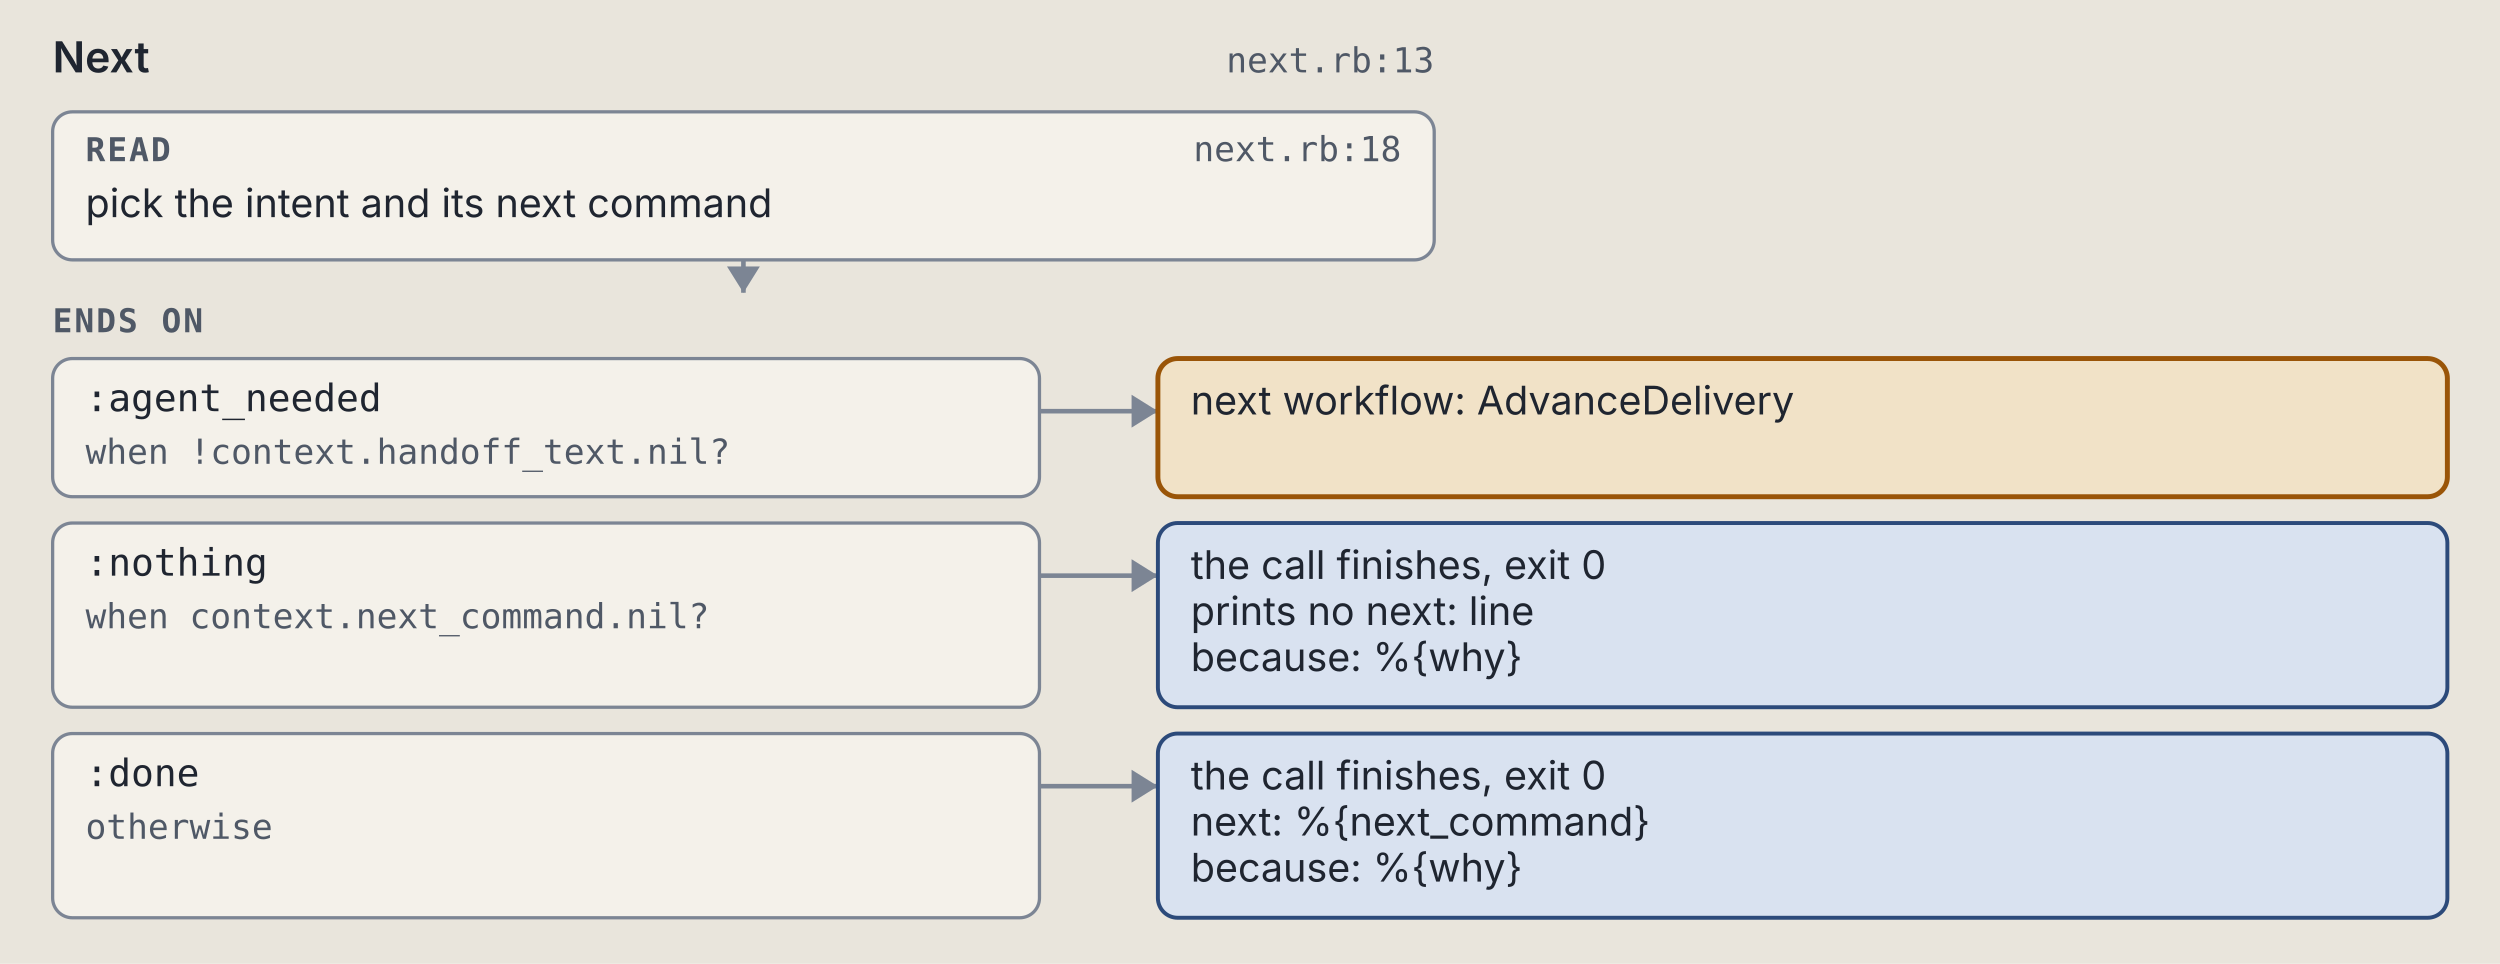
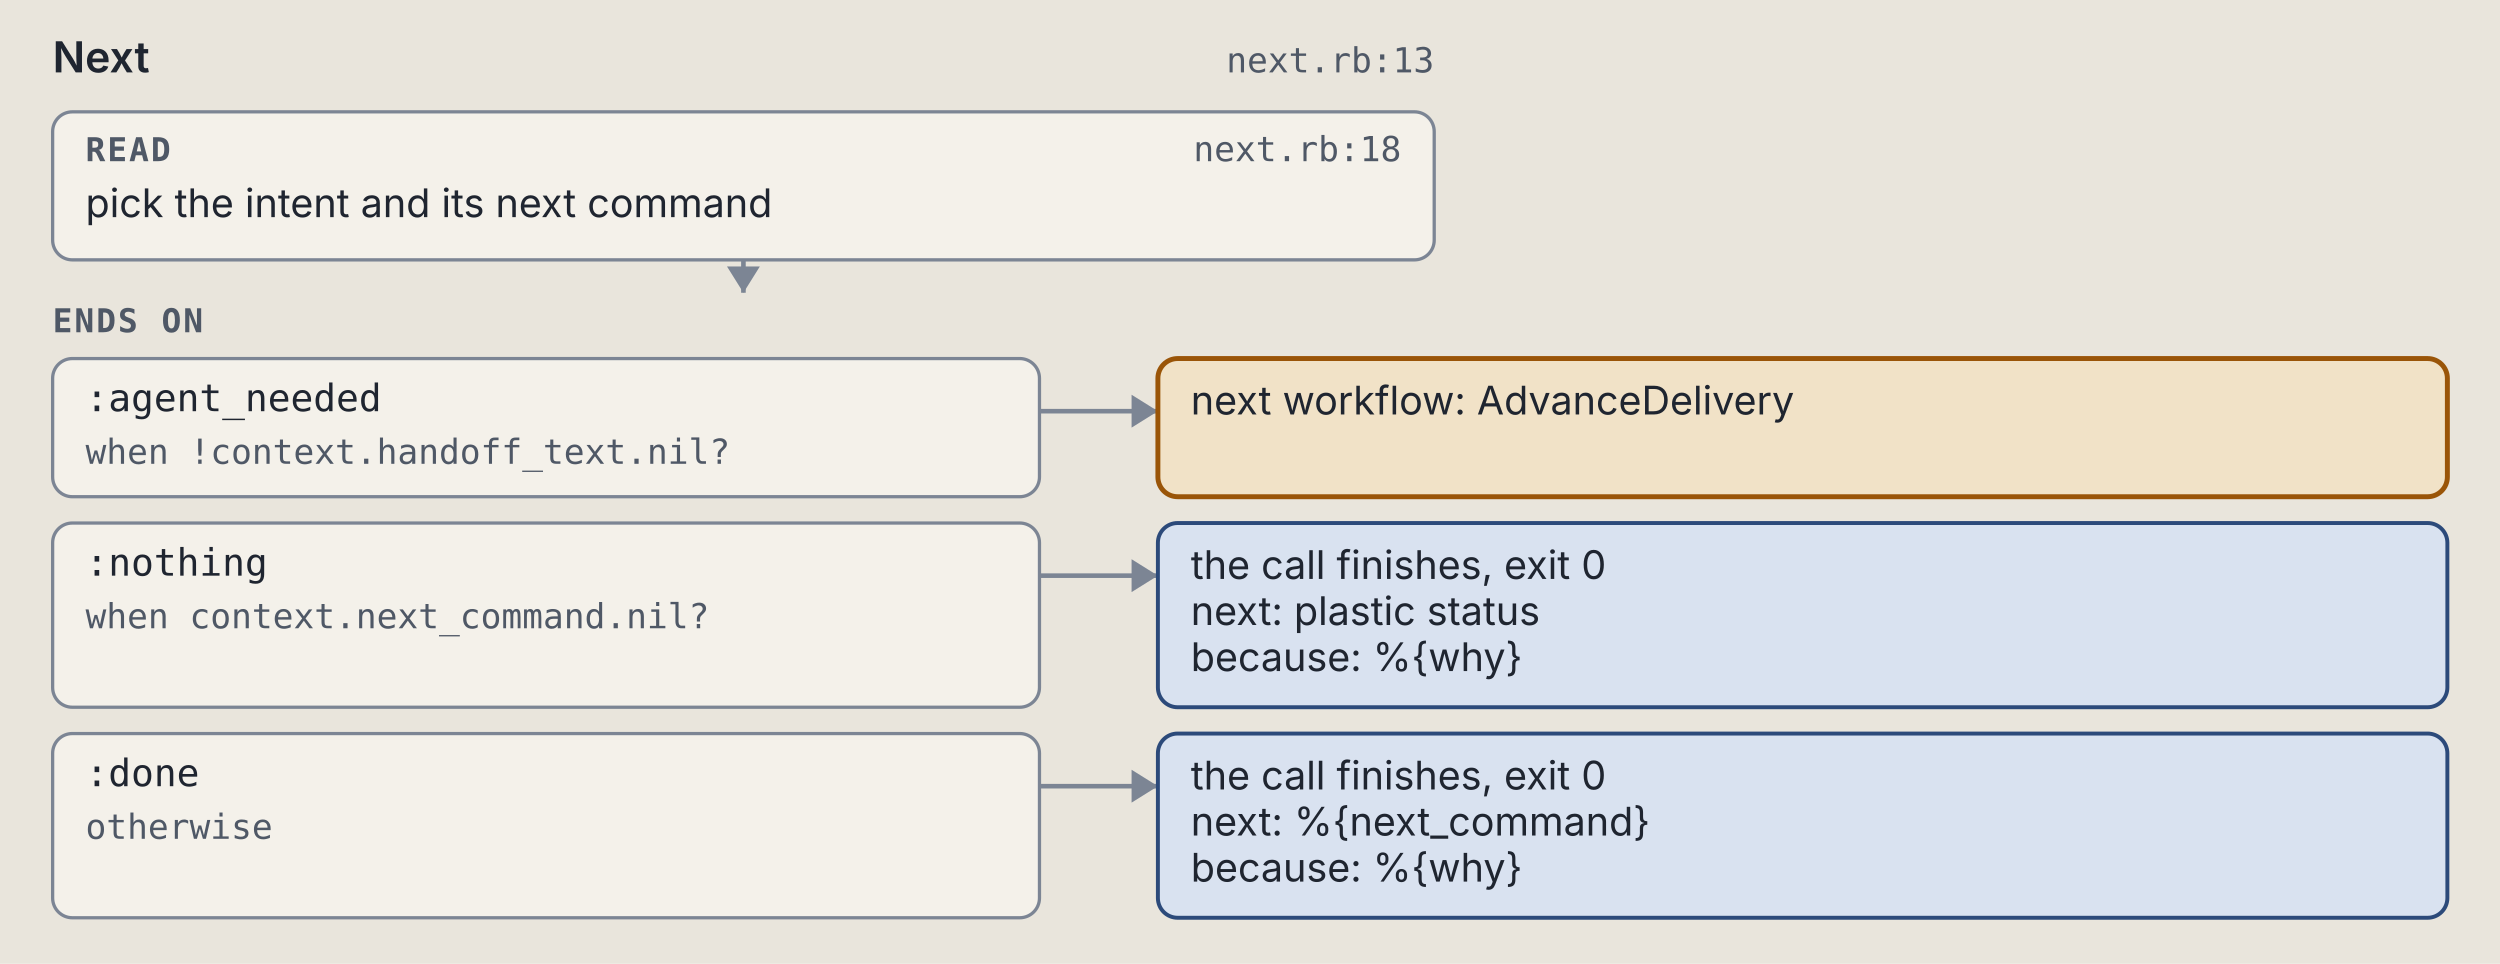
<svg xmlns="http://www.w3.org/2000/svg" viewBox="0 0 760 293" width="760" height="293" role="img" xml:space="preserve">
  <style>.ground { fill: #e9e5dc; }
.card { fill: #f4f1ea; stroke: #7c8594; stroke-width: 1; }
.lane-code { fill: #d5e8e3; stroke: #0d6b61; stroke-width: 1.5; }
.lane-agent { fill: #f1e2c7; stroke: #9a5508; stroke-width: 1.5; }
.stop-refusal { fill: #e4dcf5; stroke: #5b35b0; stroke-width: 1.2; }
.stop-failure { fill: #f4d9d4; stroke: #a8261b; stroke-width: 1.2; }
.end { fill: #d9e2f0; stroke: #2c4a7a; stroke-width: 1.2; }
.wire { fill: none; stroke: #7c8594; stroke-width: 1.4; }
.wire-read { fill: none; stroke: #7c8594; stroke-width: 1.4; stroke-dasharray: 5 3; }
.wire-refusal { fill: none; stroke: #5b35b0; stroke-width: 1.2; stroke-dasharray: 4 3; }
.wire-failure { fill: none; stroke: #a8261b; stroke-width: 1.2; stroke-dasharray: 4 3; }
.head { fill: #7c8594; }
.t { fill: #1f2530; font: 12px "IBM Plex Sans", system-ui, -apple-system, "Segoe UI", sans-serif; }
.tb { fill: #1f2530; font: 600 13px "IBM Plex Sans", system-ui, -apple-system, "Segoe UI", sans-serif; }
.tm { fill: #1f2530; font: 11.5px "IBM Plex Mono", ui-monospace, Menlo, Consolas, monospace; }
.tag { font: 600 10px "IBM Plex Mono", ui-monospace, Menlo, Consolas, monospace; letter-spacing: .06em; }
.tag-code { fill: #0d6b61; } .tag-agent { fill: #9a5508; } .tag-refusal { fill: #5b35b0; }
.tag-failure { fill: #a8261b; } .tag-end { fill: #2c4a7a; } .tag-muted { fill: #4f5866; }
.tm.tag-muted { font-size: 10.5px; }
.db { fill: #d9e2f0; stroke: #2c4a7a; stroke-width: 1.2; }
.codebox { fill: #f4f1ea; stroke: #7c8594; stroke-width: 1; }
.cx { fill: #1f2530; font: 12px "IBM Plex Mono", ui-monospace, Menlo, Consolas, monospace; white-space: pre; }
.cx-n { fill: #4f5866; font: 11px "IBM Plex Mono", ui-monospace, Menlo, Consolas, monospace; }
.cx-k { fill: #5b35b0; } .cx-s { fill: #9a5508; } .cx-y { fill: #0d6b61; }
.cx-w { fill: #2c4a7a; font-weight: 600; } .cx-t { fill: #a8261b; } .cx-c { fill: #4f5866; font-style: italic; }
.badge { fill: #2c4a7a; } .badge-t { fill: #e9e5dc; font: 600 11px "IBM Plex Mono", ui-monospace, Menlo, Consolas, monospace; }
.bracket { fill: none; stroke: #2c4a7a; stroke-width: 1.4; }
.term { fill: #16191e; stroke: #7c8594; stroke-width: 1; }
.term-t { fill: #e6e2d8; font: 12px "IBM Plex Mono", ui-monospace, Menlo, Consolas, monospace; }
.term-p { fill: #8fd18f; font: 12px "IBM Plex Mono", ui-monospace, Menlo, Consolas, monospace; }
.term-m { fill: #a3abb6; font: 12px "IBM Plex Mono", ui-monospace, Menlo, Consolas, monospace; }
.big { font: 700 36px "IBM Plex Mono", ui-monospace, Menlo, Consolas, monospace; }

@media (prefers-color-scheme: dark) {
.ground { fill: #171a1f; }
.card { fill: #20242b; stroke: #8a93a2; stroke-width: 1; }
.lane-code { fill: #173a36; stroke: #5cc4b4; stroke-width: 1.5; }
.lane-agent { fill: #3d2e17; stroke: #e5a95a; stroke-width: 1.5; }
.stop-refusal { fill: #2d2445; stroke: #b59cf2; stroke-width: 1.2; }
.stop-failure { fill: #45211e; stroke: #f2958a; stroke-width: 1.2; }
.end { fill: #1f2c42; stroke: #97b6e8; stroke-width: 1.2; }
.wire { fill: none; stroke: #8a93a2; stroke-width: 1.4; }
.wire-read { fill: none; stroke: #8a93a2; stroke-width: 1.4; stroke-dasharray: 5 3; }
.wire-refusal { fill: none; stroke: #b59cf2; stroke-width: 1.2; stroke-dasharray: 4 3; }
.wire-failure { fill: none; stroke: #f2958a; stroke-width: 1.2; stroke-dasharray: 4 3; }
.head { fill: #8a93a2; }
.t { fill: #e8e4da; font: 12px "IBM Plex Sans", system-ui, -apple-system, "Segoe UI", sans-serif; }
.tb { fill: #e8e4da; font: 600 13px "IBM Plex Sans", system-ui, -apple-system, "Segoe UI", sans-serif; }
.tm { fill: #e8e4da; font: 11.5px "IBM Plex Mono", ui-monospace, Menlo, Consolas, monospace; }
.tag { font: 600 10px "IBM Plex Mono", ui-monospace, Menlo, Consolas, monospace; letter-spacing: .06em; }
.tag-code { fill: #5cc4b4; } .tag-agent { fill: #e5a95a; } .tag-refusal { fill: #b59cf2; }
.tag-failure { fill: #f2958a; } .tag-end { fill: #97b6e8; } .tag-muted { fill: #b3b9c3; }
.tm.tag-muted { font-size: 10.5px; }
.db { fill: #1f2c42; stroke: #97b6e8; stroke-width: 1.2; }
.codebox { fill: #20242b; stroke: #8a93a2; stroke-width: 1; }
.cx { fill: #e8e4da; font: 12px "IBM Plex Mono", ui-monospace, Menlo, Consolas, monospace; white-space: pre; }
.cx-n { fill: #b3b9c3; font: 11px "IBM Plex Mono", ui-monospace, Menlo, Consolas, monospace; }
.cx-k { fill: #b59cf2; } .cx-s { fill: #e5a95a; } .cx-y { fill: #5cc4b4; }
.cx-w { fill: #97b6e8; font-weight: 600; } .cx-t { fill: #f2958a; } .cx-c { fill: #b3b9c3; font-style: italic; }
.badge { fill: #97b6e8; } .badge-t { fill: #171a1f; font: 600 11px "IBM Plex Mono", ui-monospace, Menlo, Consolas, monospace; }
.bracket { fill: none; stroke: #97b6e8; stroke-width: 1.4; }
.term { fill: #16191e; stroke: #8a93a2; stroke-width: 1; }
.term-t { fill: #e6e2d8; font: 12px "IBM Plex Mono", ui-monospace, Menlo, Consolas, monospace; }
.term-p { fill: #8fd18f; font: 12px "IBM Plex Mono", ui-monospace, Menlo, Consolas, monospace; }
.term-m { fill: #a3abb6; font: 12px "IBM Plex Mono", ui-monospace, Menlo, Consolas, monospace; }
.big { font: 700 36px "IBM Plex Mono", ui-monospace, Menlo, Consolas, monospace; }
}</style>
  <rect width="100%" height="100%" class="ground" />
  <text x="16" y="22" class="tb" text-anchor="start">Next</text>
  <text x="436" y="22" class="tm tag-muted" text-anchor="end">next.rb:13</text>
  <rect x="16" y="34" width="420" height="45" rx="6" class="card" />
  <text x="26" y="49" class="tag tag-muted" text-anchor="start">READ</text>
  <text x="426" y="49" class="tm tag-muted" text-anchor="end">next.rb:18</text>
  <text x="26" y="66" class="t" text-anchor="start">pick the intent and its next command</text>
  <path d="M 226 79 L 226 89" class="wire" />
  <path d="M 221 81 L 226 89 L 231 81 Z" class="head" />
  <text x="16" y="101" class="tag tag-muted" text-anchor="start">ENDS ON</text>
  <rect x="16" y="109" width="300" height="42" rx="6" class="card" />
  <text x="26" y="125" class="tm" text-anchor="start">:agent_needed</text>
  <text x="26" y="141" class="tm tag-muted" text-anchor="start">when !context.handoff_text.nil?</text>
  <path d="M 316 125 L 352 125" class="wire" />
  <path d="M 344 120 L 352 125 L 344 130 Z" class="head" />
  <rect x="352" y="109" width="392" height="42" rx="6" class="lane-agent" />
  <text x="362" y="126" class="t" text-anchor="start">next workflow: AdvanceDelivery</text>
  <rect x="16" y="159" width="300" height="56" rx="6" class="card" />
  <text x="26" y="175" class="tm" text-anchor="start">:nothing</text>
  <text x="26" y="191" class="tm tag-muted" text-anchor="start">when context.next_command.nil?</text>
  <path d="M 316 175 L 352 175" class="wire" />
  <path d="M 344 170 L 352 175 L 344 180 Z" class="head" />
  <rect x="352" y="159" width="392" height="56" rx="6" class="end" />
  <text x="362" y="176" class="t" text-anchor="start">the call finishes, exit 0</text>
-   <text x="362" y="190" class="t" text-anchor="start">prints no next: line</text>
+   <text x="362" y="190" class="t" text-anchor="start">next: plastic status</text>
  <text x="362" y="204" class="t" text-anchor="start">because: %{why}</text>
  <rect x="16" y="223" width="300" height="56" rx="6" class="card" />
  <text x="26" y="239" class="tm" text-anchor="start">:done</text>
  <text x="26" y="255" class="tm tag-muted" text-anchor="start">otherwise</text>
  <path d="M 316 239 L 352 239" class="wire" />
  <path d="M 344 234 L 352 239 L 344 244 Z" class="head" />
  <rect x="352" y="223" width="392" height="56" rx="6" class="end" />
  <text x="362" y="240" class="t" text-anchor="start">the call finishes, exit 0</text>
  <text x="362" y="254" class="t" text-anchor="start">next: %{next_command}</text>
  <text x="362" y="268" class="t" text-anchor="start">because: %{why}</text>
</svg>
